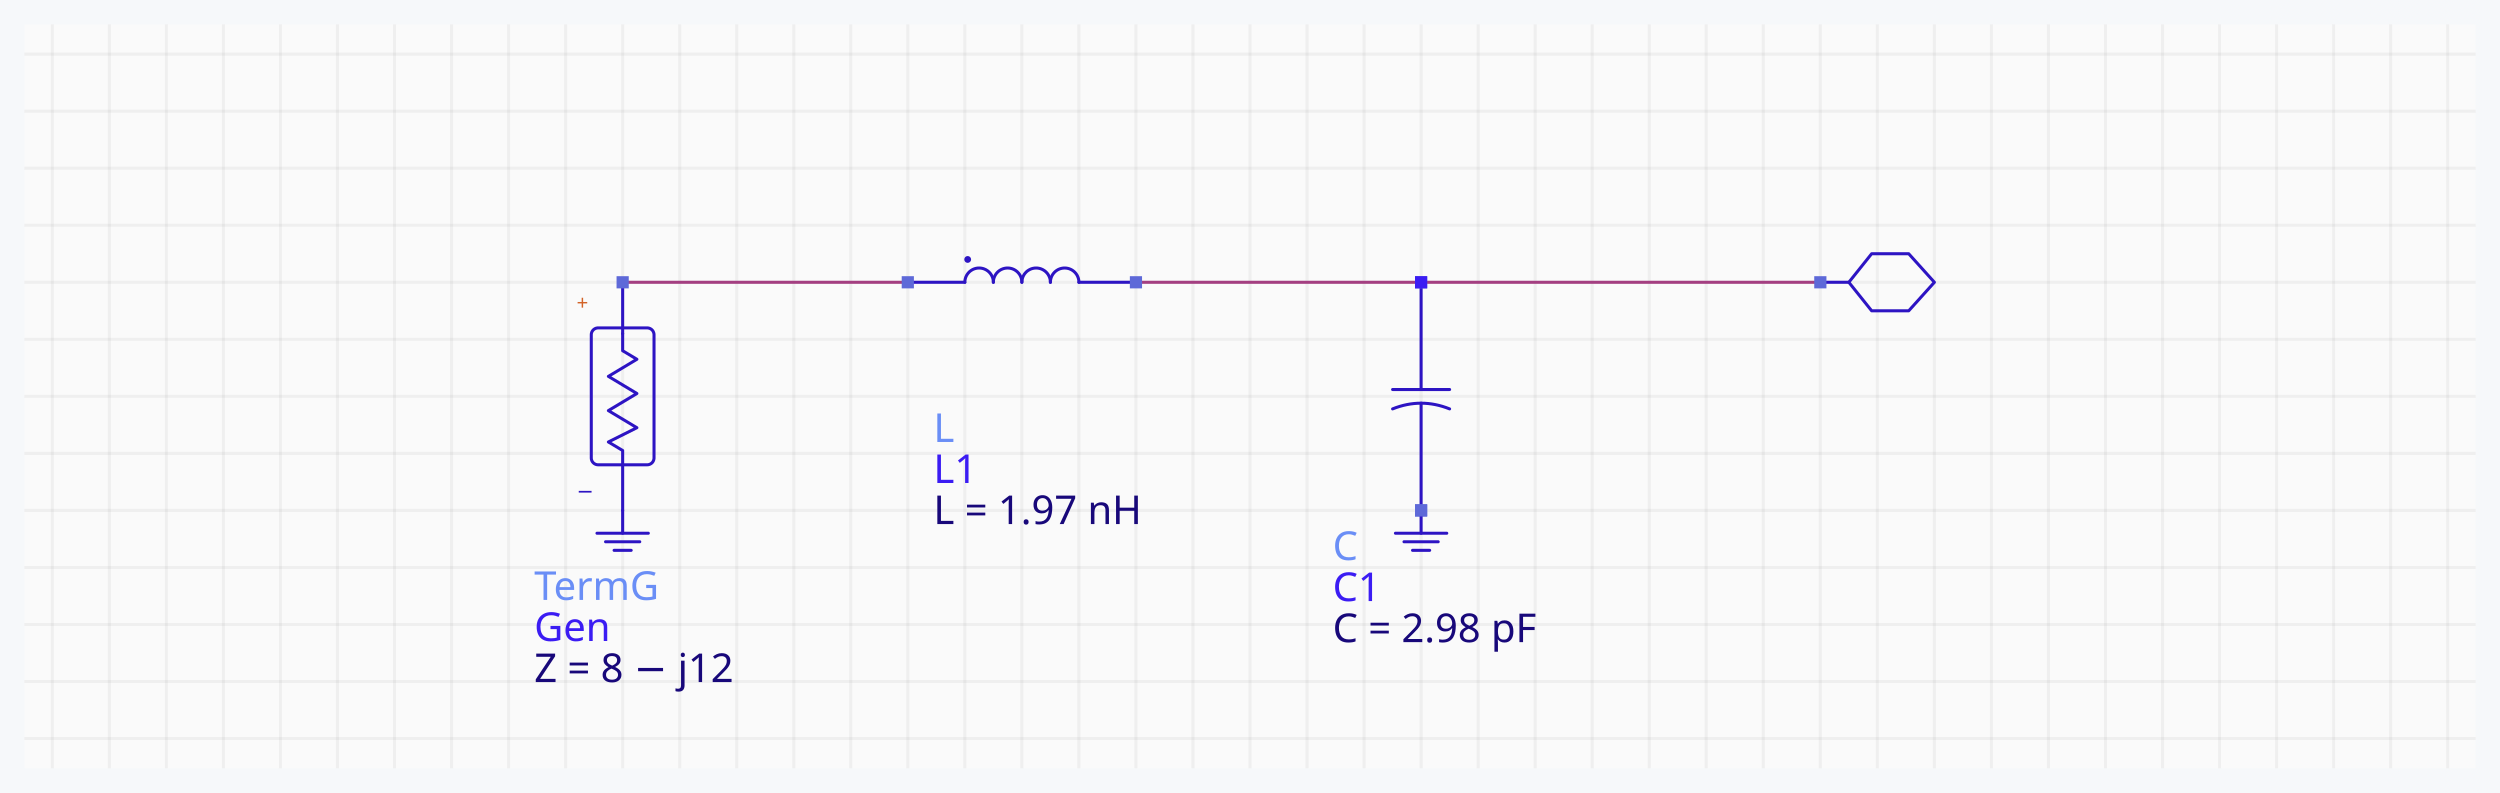
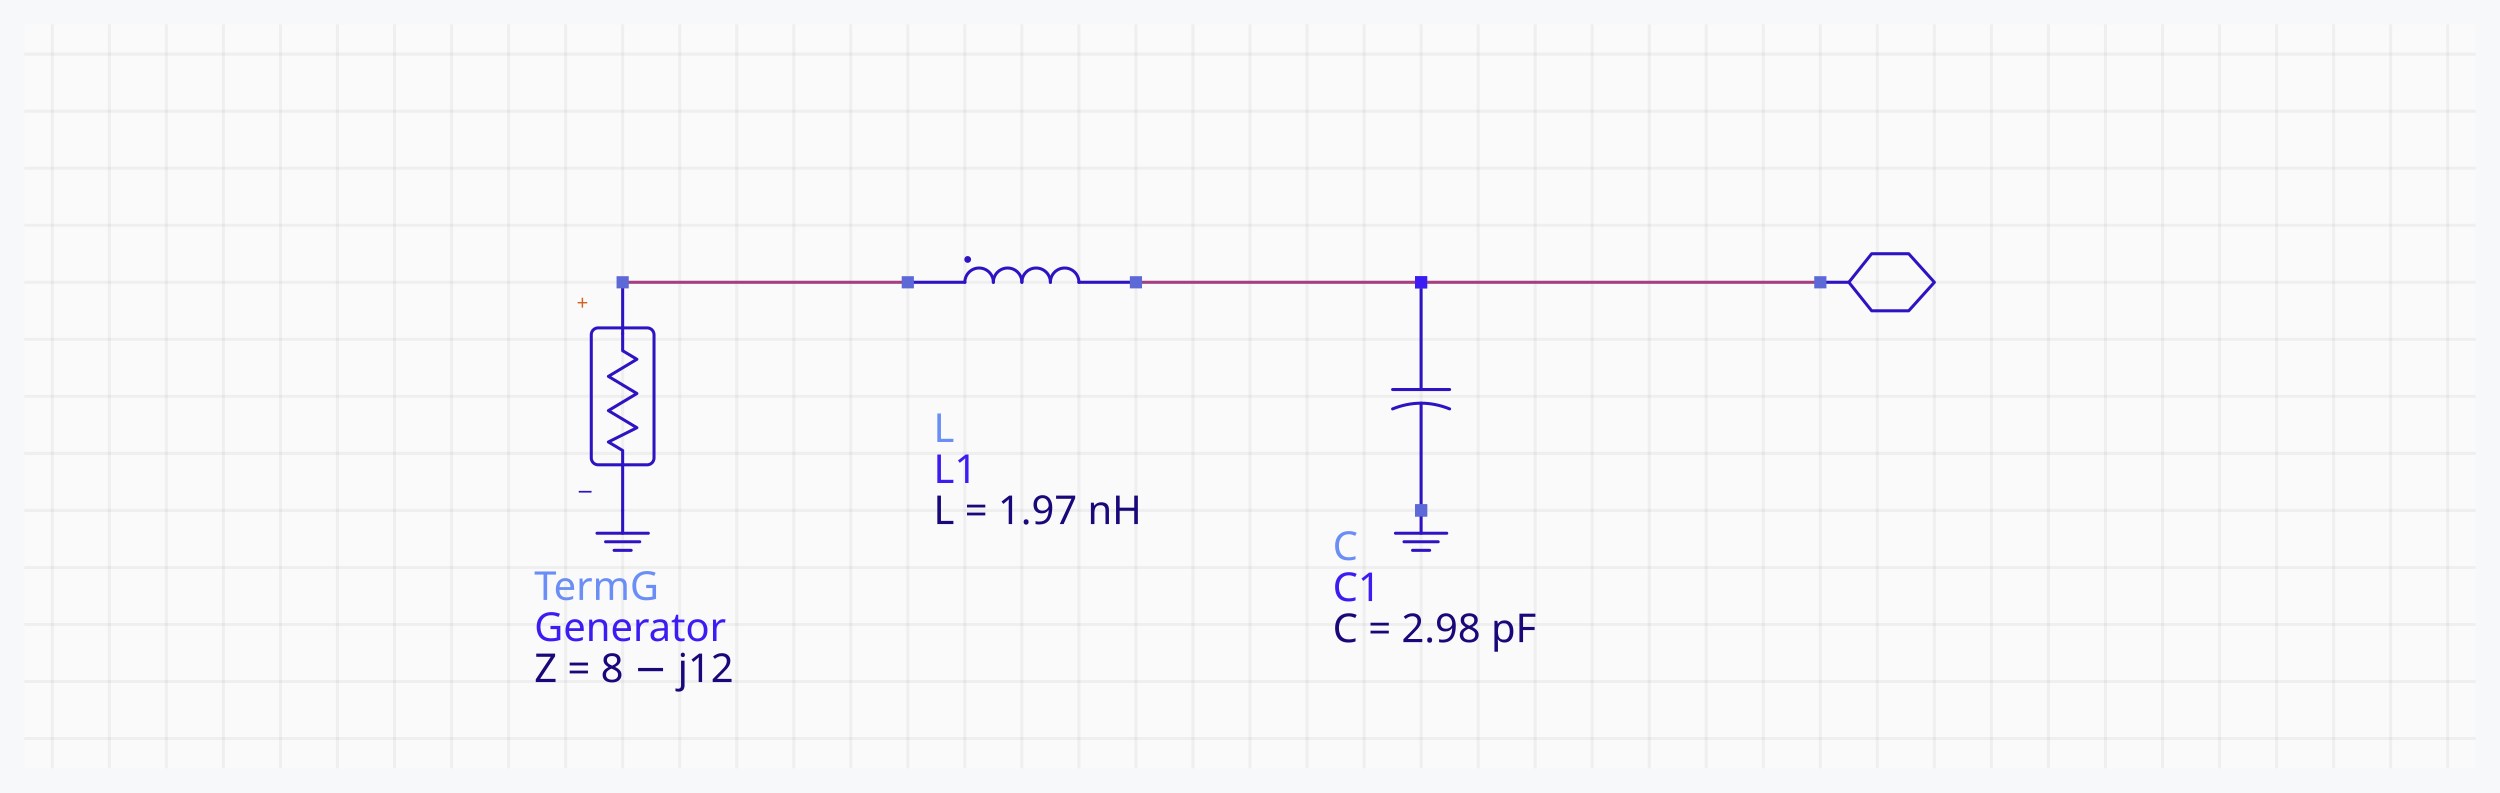
<svg xmlns="http://www.w3.org/2000/svg" width="820" height="260" viewBox="0 0 820 260">
  <rect fill="white" width="820" height="260" />
  <rect fill="#F6F8FA" width="820" height="260" />
  <clipPath id="smith-network-strip_cl_0">
    <rect x="8" y="8" width="804" height="244" />
  </clipPath>
  <g clip-path="url(#smith-network-strip_cl_0)">
    <rect fill="#FAFAFA" transform="translate(8 8)" width="820" height="260" />
    <path fill="none" stroke="#AAA" stroke-width="1" stroke-miterlimit="4" stroke-opacity="0.137" transform="translate(8 8)" d="M9.16 0L9.16 244" />
    <path fill="none" stroke="#AAA" stroke-width="1" stroke-miterlimit="4" stroke-opacity="0.137" transform="translate(8 8)" d="M27.87 0L27.87 244" />
    <path fill="none" stroke="#AAA" stroke-width="1" stroke-miterlimit="4" stroke-opacity="0.137" transform="translate(8 8)" d="M46.57 0L46.57 244" />
    <path fill="none" stroke="#AAA" stroke-width="1" stroke-miterlimit="4" stroke-opacity="0.137" transform="translate(8 8)" d="M65.28 0L65.28 244" />
    <path fill="none" stroke="#AAA" stroke-width="1" stroke-miterlimit="4" stroke-opacity="0.137" transform="translate(8 8)" d="M83.99 0L83.99 244" />
    <path fill="none" stroke="#AAA" stroke-width="1" stroke-miterlimit="4" stroke-opacity="0.137" transform="translate(8 8)" d="M102.69 0L102.69 244" />
    <path fill="none" stroke="#AAA" stroke-width="1" stroke-miterlimit="4" stroke-opacity="0.137" transform="translate(8 8)" d="M121.4 0L121.4 244" />
    <path fill="none" stroke="#AAA" stroke-width="1" stroke-miterlimit="4" stroke-opacity="0.137" transform="translate(8 8)" d="M140.11 0L140.11 244" />
    <path fill="none" stroke="#AAA" stroke-width="1" stroke-miterlimit="4" stroke-opacity="0.137" transform="translate(8 8)" d="M158.81 0L158.81 244" />
    <path fill="none" stroke="#AAA" stroke-width="1" stroke-miterlimit="4" stroke-opacity="0.137" transform="translate(8 8)" d="M177.52 0L177.52 244" />
    <path fill="none" stroke="#AAA" stroke-width="1" stroke-miterlimit="4" stroke-opacity="0.137" transform="translate(8 8)" d="M196.23 0L196.23 244" />
    <path fill="none" stroke="#AAA" stroke-width="1" stroke-miterlimit="4" stroke-opacity="0.137" transform="translate(8 8)" d="M214.93 0L214.93 244" />
    <path fill="none" stroke="#AAA" stroke-width="1" stroke-miterlimit="4" stroke-opacity="0.137" transform="translate(8 8)" d="M233.64 0L233.64 244" />
    <path fill="none" stroke="#AAA" stroke-width="1" stroke-miterlimit="4" stroke-opacity="0.137" transform="translate(8 8)" d="M252.35 0L252.35 244" />
    <path fill="none" stroke="#AAA" stroke-width="1" stroke-miterlimit="4" stroke-opacity="0.137" transform="translate(8 8)" d="M271.05 0L271.05 244" />
    <path fill="none" stroke="#AAA" stroke-width="1" stroke-miterlimit="4" stroke-opacity="0.137" transform="translate(8 8)" d="M289.76 0L289.76 244" />
    <path fill="none" stroke="#AAA" stroke-width="1" stroke-miterlimit="4" stroke-opacity="0.137" transform="translate(8 8)" d="M308.47 0L308.47 244" />
    <path fill="none" stroke="#AAA" stroke-width="1" stroke-miterlimit="4" stroke-opacity="0.137" transform="translate(8 8)" d="M327.17 0L327.17 244" />
    <path fill="none" stroke="#AAA" stroke-width="1" stroke-miterlimit="4" stroke-opacity="0.137" transform="translate(8 8)" d="M345.88 0L345.88 244" />
    <path fill="none" stroke="#AAA" stroke-width="1" stroke-miterlimit="4" stroke-opacity="0.137" transform="translate(8 8)" d="M364.59 0L364.59 244" />
    <path fill="none" stroke="#AAA" stroke-width="1" stroke-miterlimit="4" stroke-opacity="0.137" transform="translate(8 8)" d="M383.29 0L383.29 244" />
    <path fill="none" stroke="#AAA" stroke-width="1" stroke-miterlimit="4" stroke-opacity="0.137" transform="translate(8 8)" d="M402 0L402 244" />
    <path fill="none" stroke="#AAA" stroke-width="1" stroke-miterlimit="4" stroke-opacity="0.137" transform="translate(8 8)" d="M420.71 0L420.71 244" />
    <path fill="none" stroke="#AAA" stroke-width="1" stroke-miterlimit="4" stroke-opacity="0.137" transform="translate(8 8)" d="M439.41 0L439.41 244" />
    <path fill="none" stroke="#AAA" stroke-width="1" stroke-miterlimit="4" stroke-opacity="0.137" transform="translate(8 8)" d="M458.12 0L458.12 244" />
    <path fill="none" stroke="#AAA" stroke-width="1" stroke-miterlimit="4" stroke-opacity="0.137" transform="translate(8 8)" d="M476.83 0L476.83 244" />
    <path fill="none" stroke="#AAA" stroke-width="1" stroke-miterlimit="4" stroke-opacity="0.137" transform="translate(8 8)" d="M495.53 0L495.53 244" />
    <path fill="none" stroke="#AAA" stroke-width="1" stroke-miterlimit="4" stroke-opacity="0.137" transform="translate(8 8)" d="M514.24 0L514.24 244" />
    <path fill="none" stroke="#AAA" stroke-width="1" stroke-miterlimit="4" stroke-opacity="0.137" transform="translate(8 8)" d="M532.95 0L532.95 244" />
    <path fill="none" stroke="#AAA" stroke-width="1" stroke-miterlimit="4" stroke-opacity="0.137" transform="translate(8 8)" d="M551.65 0L551.65 244" />
    <path fill="none" stroke="#AAA" stroke-width="1" stroke-miterlimit="4" stroke-opacity="0.137" transform="translate(8 8)" d="M570.36 0L570.36 244" />
    <path fill="none" stroke="#AAA" stroke-width="1" stroke-miterlimit="4" stroke-opacity="0.137" transform="translate(8 8)" d="M589.07 0L589.07 244" />
    <path fill="none" stroke="#AAA" stroke-width="1" stroke-miterlimit="4" stroke-opacity="0.137" transform="translate(8 8)" d="M607.77 0L607.77 244" />
    <path fill="none" stroke="#AAA" stroke-width="1" stroke-miterlimit="4" stroke-opacity="0.137" transform="translate(8 8)" d="M626.48 0L626.48 244" />
    <path fill="none" stroke="#AAA" stroke-width="1" stroke-miterlimit="4" stroke-opacity="0.137" transform="translate(8 8)" d="M645.19 0L645.19 244" />
    <path fill="none" stroke="#AAA" stroke-width="1" stroke-miterlimit="4" stroke-opacity="0.137" transform="translate(8 8)" d="M663.89 0L663.89 244" />
    <path fill="none" stroke="#AAA" stroke-width="1" stroke-miterlimit="4" stroke-opacity="0.137" transform="translate(8 8)" d="M682.6 0L682.6 244" />
    <path fill="none" stroke="#AAA" stroke-width="1" stroke-miterlimit="4" stroke-opacity="0.137" transform="translate(8 8)" d="M701.31 0L701.31 244" />
    <path fill="none" stroke="#AAA" stroke-width="1" stroke-miterlimit="4" stroke-opacity="0.137" transform="translate(8 8)" d="M720.01 0L720.01 244" />
    <path fill="none" stroke="#AAA" stroke-width="1" stroke-miterlimit="4" stroke-opacity="0.137" transform="translate(8 8)" d="M738.72 0L738.72 244" />
    <path fill="none" stroke="#AAA" stroke-width="1" stroke-miterlimit="4" stroke-opacity="0.137" transform="translate(8 8)" d="M757.43 0L757.43 244" />
    <path fill="none" stroke="#AAA" stroke-width="1" stroke-miterlimit="4" stroke-opacity="0.137" transform="translate(8 8)" d="M776.13 0L776.13 244" />
    <path fill="none" stroke="#AAA" stroke-width="1" stroke-miterlimit="4" stroke-opacity="0.137" transform="translate(8 8)" d="M794.84 0L794.84 244" />
    <path fill="none" stroke="#AAA" stroke-width="1" stroke-miterlimit="4" stroke-opacity="0.137" transform="translate(8 8)" d="M0 9.76L804 9.76" />
    <path fill="none" stroke="#AAA" stroke-width="1" stroke-miterlimit="4" stroke-opacity="0.137" transform="translate(8 8)" d="M0 28.47L804 28.47" />
    <path fill="none" stroke="#AAA" stroke-width="1" stroke-miterlimit="4" stroke-opacity="0.137" transform="translate(8 8)" d="M0 47.17L804 47.17" />
    <path fill="none" stroke="#AAA" stroke-width="1" stroke-miterlimit="4" stroke-opacity="0.137" transform="translate(8 8)" d="M0 65.88L804 65.88" />
    <path fill="none" stroke="#AAA" stroke-width="1" stroke-miterlimit="4" stroke-opacity="0.137" transform="translate(8 8)" d="M0 84.59L804 84.59" />
    <path fill="none" stroke="#AAA" stroke-width="1" stroke-miterlimit="4" stroke-opacity="0.137" transform="translate(8 8)" d="M0 103.29L804 103.29" />
    <path fill="none" stroke="#AAA" stroke-width="1" stroke-miterlimit="4" stroke-opacity="0.137" transform="translate(8 8)" d="M0 122L804 122" />
    <path fill="none" stroke="#AAA" stroke-width="1" stroke-miterlimit="4" stroke-opacity="0.137" transform="translate(8 8)" d="M0 140.71L804 140.71" />
    <path fill="none" stroke="#AAA" stroke-width="1" stroke-miterlimit="4" stroke-opacity="0.137" transform="translate(8 8)" d="M0 159.41L804 159.41" />
    <path fill="none" stroke="#AAA" stroke-width="1" stroke-miterlimit="4" stroke-opacity="0.137" transform="translate(8 8)" d="M0 178.12L804 178.12" />
    <path fill="none" stroke="#AAA" stroke-width="1" stroke-miterlimit="4" stroke-opacity="0.137" transform="translate(8 8)" d="M0 196.83L804 196.83" />
    <path fill="none" stroke="#AAA" stroke-width="1" stroke-miterlimit="4" stroke-opacity="0.137" transform="translate(8 8)" d="M0 215.53L804 215.53" />
    <path fill="none" stroke="#AAA" stroke-width="1" stroke-miterlimit="4" stroke-opacity="0.137" transform="translate(8 8)" d="M0 234.24L804 234.24" />
    <path fill="none" stroke="#A43F81" stroke-width="1" stroke-miterlimit="4" transform="translate(8 8)" d="M196.23 84.59L289.76 84.59" />
    <path fill="none" stroke="#A43F81" stroke-width="1" stroke-miterlimit="4" transform="translate(8 8)" d="M364.59 84.59L589.07 84.59" />
    <path fill="none" stroke="#2D14C3" stroke-width="1" stroke-linecap="round" stroke-linejoin="round" transform="translate(8 8)" d="M196.23 84.59L196.23 101.42" />
    <path fill="none" stroke="#2D14C3" stroke-width="1" stroke-linecap="round" stroke-linejoin="round" transform="translate(8 8)" d="M185.94 142.2L185.94 101.8Q185.94 101.69 185.95 101.58Q185.96 101.47 185.98 101.36Q186 101.25 186.04 101.15Q186.07 101.04 186.11 100.94Q186.15 100.84 186.2 100.74Q186.26 100.64 186.32 100.55Q186.38 100.46 186.45 100.37Q186.52 100.29 186.6 100.21Q186.67 100.13 186.76 100.06Q186.84 99.99 186.94 99.93Q187.03 99.87 187.13 99.82Q187.22 99.77 187.32 99.72Q187.43 99.68 187.53 99.65Q187.64 99.62 187.75 99.6Q187.85 99.57 187.96 99.56Q188.07 99.55 188.18 99.55L204.27 99.55Q204.38 99.55 204.49 99.56Q204.6 99.57 204.71 99.6Q204.82 99.62 204.92 99.65Q205.03 99.68 205.13 99.72Q205.23 99.77 205.33 99.82Q205.43 99.87 205.52 99.93Q205.61 99.99 205.7 100.06Q205.78 100.13 205.86 100.21Q205.94 100.29 206.01 100.37Q206.08 100.46 206.14 100.55Q206.2 100.64 206.25 100.74Q206.3 100.84 206.34 100.94Q206.39 101.04 206.42 101.15Q206.45 101.25 206.47 101.36Q206.49 101.47 206.51 101.58Q206.52 101.69 206.52 101.8L206.52 142.2Q206.52 142.31 206.51 142.42Q206.49 142.53 206.47 142.64Q206.45 142.75 206.42 142.85Q206.39 142.96 206.34 143.06Q206.3 143.16 206.25 143.26Q206.2 143.36 206.14 143.45Q206.08 143.54 206.01 143.63Q205.94 143.71 205.86 143.79Q205.78 143.87 205.7 143.94Q205.61 144.01 205.52 144.07Q205.43 144.13 205.33 144.18Q205.23 144.24 205.13 144.28Q205.03 144.32 204.92 144.35Q204.82 144.38 204.71 144.41Q204.6 144.43 204.49 144.44Q204.38 144.45 204.27 144.45L188.18 144.45Q188.07 144.45 187.96 144.44Q187.85 144.43 187.75 144.41Q187.64 144.38 187.53 144.35Q187.43 144.32 187.32 144.28Q187.22 144.24 187.13 144.18Q187.03 144.13 186.94 144.07Q186.84 144.01 186.76 143.94Q186.67 143.87 186.6 143.79Q186.52 143.71 186.45 143.63Q186.38 143.54 186.32 143.45Q186.26 143.36 186.2 143.26Q186.15 143.16 186.11 143.06Q186.07 142.96 186.04 142.85Q186 142.75 185.98 142.64Q185.96 142.53 185.95 142.42Q185.94 142.31 185.94 142.2Z" />
    <path fill="none" stroke="#2D14C3" stroke-width="1" stroke-linecap="round" stroke-linejoin="round" transform="translate(8 8)" d="M196.23 101.42L196.23 107.04L200.9 109.84L191.55 115.45L200.9 121.07L191.55 126.68L200.9 132.29L191.55 136.97L196.23 139.77L196.23 144.45" />
    <path fill="none" stroke="#2D14C3" stroke-width="1" stroke-linecap="round" stroke-linejoin="round" transform="translate(8 8)" d="M196.23 144.45L196.23 159.41" />
    <text fill="#D26328" transform="translate(191.13 99.13)" font-size="6.73" font-family="IBM Plex Sans" x="-2.02" y="2.53">
						+
				</text>
    <text fill="#2D14C3" transform="translate(191.13 160.87)" font-size="6.73" font-family="IBM Plex Sans" x="-2.02" y="2.53">
						−
				</text>
    <path fill="none" stroke="#2D14C3" stroke-width="1" stroke-linecap="round" stroke-linejoin="round" transform="translate(8 8)" d="M196.23 159.41L196.23 166.9" />
    <path fill="none" stroke="#2D14C3" stroke-width="1" stroke-linecap="round" stroke-linejoin="round" transform="translate(8 8)" d="M187.81 166.9L204.65 166.9" />
    <path fill="none" stroke="#2D14C3" stroke-width="1" stroke-linecap="round" stroke-linejoin="round" transform="translate(8 8)" d="M190.62 169.7L201.84 169.7" />
    <path fill="none" stroke="#2D14C3" stroke-width="1" stroke-linecap="round" stroke-linejoin="round" transform="translate(8 8)" d="M193.42 172.51L199.03 172.51" />
    <rect fill="#5E69D8" transform="translate(8 8)" x="194.23" y="82.59" width="4" height="4" />
    <text fill="#6A8EF6" transform="translate(8 8)" font-size="13.09" font-family="IBM Plex Sans" x="167.23, 174.72, 181.91, 186.72, 198.15" y="188.78">
						TermG
				</text>
-     <text fill="#3B1CF3" transform="translate(8 8)" font-size="13.09" font-family="IBM Plex Sans" x="167.23, 176.33, 183.52" y="202.25">
- 						Gen
+     <text fill="#3B1CF3" transform="translate(8 8)" font-size="13.09" font-family="IBM Plex Sans" x="167.23, 176.33, 183.52, 190.96, 198.15, 202.95, 209.95, 214.54, 221.88" y="202.25">
+ 						Generator
				</text>
    <text fill="#18087A" transform="translate(8 8)" font-size="13.09" font-family="IBM Plex Sans" x="167.23, 174.83, 177.92, 185.77, 188.86, 196.72, 199.81, 207.67, 210.76, 214.03, 221.89" y="215.72">
						Z = 8 − j12
				</text>
    <path fill="none" stroke="#2D14C3" stroke-width="1" stroke-linecap="round" stroke-linejoin="round" transform="translate(8 8)" d="M289.76 84.59L308.47 84.59" />
    <path fill="none" stroke="#2D14C3" stroke-width="1" stroke-linecap="round" stroke-linejoin="round" transform="translate(8 8)" d="M308.47 84.59Q308.47 84.47 308.47 84.36Q308.48 84.24 308.49 84.13Q308.5 84.01 308.52 83.9Q308.53 83.79 308.56 83.67Q308.58 83.56 308.61 83.45Q308.64 83.34 308.67 83.23Q308.7 83.12 308.74 83.01Q308.78 82.9 308.82 82.8Q308.87 82.69 308.92 82.59Q308.96 82.48 309.02 82.38Q309.07 82.28 309.13 82.18Q309.19 82.08 309.26 81.99Q309.32 81.89 309.39 81.8Q309.46 81.71 309.53 81.62Q309.6 81.53 309.68 81.45Q309.76 81.36 309.84 81.28Q309.92 81.2 310 81.12Q310.09 81.04 310.18 80.97Q310.27 80.9 310.36 80.83Q310.45 80.76 310.55 80.7Q310.64 80.63 310.74 80.58Q310.84 80.52 310.94 80.46Q311.04 80.41 311.14 80.36Q311.25 80.31 311.35 80.27Q311.46 80.22 311.57 80.18Q311.68 80.14 311.79 80.11Q311.9 80.08 312.01 80.05Q312.12 80.02 312.23 80Q312.34 79.98 312.46 79.96Q312.57 79.94 312.69 79.93Q312.8 79.92 312.91 79.92Q313.03 79.91 313.14 79.91Q313.26 79.91 313.37 79.92Q313.49 79.92 313.6 79.93Q313.72 79.94 313.83 79.96Q313.94 79.98 314.06 80Q314.17 80.02 314.28 80.05Q314.39 80.08 314.5 80.11Q314.61 80.14 314.72 80.18Q314.83 80.22 314.93 80.27Q315.04 80.31 315.14 80.36Q315.25 80.41 315.35 80.46Q315.45 80.52 315.55 80.58Q315.65 80.63 315.74 80.7Q315.84 80.76 315.93 80.83Q316.02 80.9 316.11 80.97Q316.2 81.04 316.28 81.12Q316.37 81.2 316.45 81.28Q316.53 81.36 316.61 81.45Q316.69 81.53 316.76 81.62Q316.83 81.71 316.9 81.8Q316.97 81.89 317.03 81.99Q317.1 82.08 317.15 82.18Q317.21 82.28 317.27 82.38Q317.32 82.48 317.37 82.59Q317.42 82.69 317.46 82.8Q317.51 82.9 317.55 83.01Q317.58 83.12 317.62 83.23Q317.65 83.34 317.68 83.45Q317.71 83.56 317.73 83.67Q317.75 83.79 317.77 83.9Q317.79 84.01 317.8 84.13Q317.81 84.24 317.81 84.36Q317.82 84.47 317.82 84.59" />
    <path fill="none" stroke="#2D14C3" stroke-width="1" stroke-linecap="round" stroke-linejoin="round" transform="translate(8 8)" d="M317.82 84.59Q317.82 84.47 317.83 84.36Q317.83 84.24 317.84 84.13Q317.85 84.01 317.87 83.9Q317.89 83.79 317.91 83.67Q317.93 83.56 317.96 83.45Q317.99 83.34 318.02 83.23Q318.06 83.12 318.09 83.01Q318.13 82.9 318.18 82.8Q318.22 82.69 318.27 82.59Q318.32 82.48 318.37 82.38Q318.43 82.28 318.49 82.18Q318.54 82.08 318.61 81.99Q318.67 81.89 318.74 81.8Q318.81 81.71 318.88 81.62Q318.95 81.53 319.03 81.45Q319.11 81.36 319.19 81.28Q319.27 81.2 319.36 81.12Q319.44 81.04 319.53 80.97Q319.62 80.9 319.71 80.83Q319.8 80.76 319.9 80.7Q319.99 80.63 320.09 80.58Q320.19 80.52 320.29 80.46Q320.39 80.41 320.5 80.36Q320.6 80.31 320.71 80.27Q320.81 80.22 320.92 80.18Q321.03 80.14 321.14 80.11Q321.25 80.08 321.36 80.05Q321.47 80.02 321.58 80Q321.7 79.98 321.81 79.96Q321.92 79.94 322.04 79.93Q322.15 79.92 322.27 79.92Q322.38 79.91 322.5 79.91Q322.61 79.91 322.73 79.92Q322.84 79.92 322.96 79.93Q323.07 79.94 323.18 79.96Q323.3 79.98 323.41 80Q323.52 80.02 323.63 80.05Q323.74 80.08 323.85 80.11Q323.96 80.14 324.07 80.18Q324.18 80.22 324.29 80.27Q324.39 80.31 324.5 80.36Q324.6 80.41 324.7 80.46Q324.8 80.52 324.9 80.58Q325 80.63 325.1 80.7Q325.19 80.76 325.28 80.83Q325.38 80.9 325.46 80.97Q325.55 81.04 325.64 81.12Q325.72 81.2 325.8 81.28Q325.89 81.36 325.96 81.45Q326.04 81.53 326.11 81.62Q326.19 81.71 326.25 81.8Q326.32 81.89 326.39 81.99Q326.45 82.08 326.51 82.18Q326.57 82.28 326.62 82.38Q326.68 82.48 326.72 82.59Q326.77 82.69 326.82 82.8Q326.86 82.9 326.9 83.01Q326.94 83.12 326.97 83.23Q327.01 83.34 327.03 83.45Q327.06 83.56 327.08 83.67Q327.11 83.79 327.12 83.9Q327.14 84.01 327.15 84.13Q327.16 84.24 327.17 84.36Q327.17 84.47 327.17 84.59" />
    <path fill="none" stroke="#2D14C3" stroke-width="1" stroke-linecap="round" stroke-linejoin="round" transform="translate(8 8)" d="M327.17 84.59Q327.17 84.47 327.18 84.36Q327.19 84.24 327.2 84.13Q327.21 84.01 327.22 83.9Q327.24 83.79 327.26 83.67Q327.29 83.56 327.31 83.45Q327.34 83.34 327.38 83.23Q327.41 83.12 327.45 83.01Q327.49 82.9 327.53 82.8Q327.57 82.69 327.62 82.59Q327.67 82.48 327.73 82.38Q327.78 82.28 327.84 82.18Q327.9 82.08 327.96 81.99Q328.03 81.89 328.09 81.8Q328.16 81.71 328.24 81.62Q328.31 81.53 328.39 81.45Q328.46 81.36 328.54 81.28Q328.62 81.2 328.71 81.12Q328.79 81.04 328.88 80.97Q328.97 80.9 329.06 80.83Q329.16 80.76 329.25 80.7Q329.35 80.63 329.45 80.58Q329.54 80.52 329.65 80.46Q329.75 80.41 329.85 80.36Q329.95 80.31 330.06 80.27Q330.17 80.22 330.27 80.18Q330.38 80.14 330.49 80.11Q330.6 80.08 330.71 80.05Q330.83 80.02 330.94 80Q331.05 79.98 331.16 79.96Q331.28 79.94 331.39 79.93Q331.51 79.92 331.62 79.92Q331.74 79.91 331.85 79.91Q331.97 79.91 332.08 79.92Q332.19 79.92 332.31 79.93Q332.42 79.94 332.54 79.96Q332.65 79.98 332.76 80Q332.88 80.02 332.99 80.05Q333.1 80.08 333.21 80.11Q333.32 80.14 333.43 80.18Q333.53 80.22 333.64 80.27Q333.75 80.31 333.85 80.36Q333.95 80.41 334.06 80.46Q334.16 80.52 334.25 80.58Q334.35 80.63 334.45 80.7Q334.54 80.76 334.64 80.83Q334.73 80.9 334.82 80.97Q334.91 81.04 334.99 81.12Q335.08 81.2 335.16 81.28Q335.24 81.36 335.32 81.45Q335.39 81.53 335.47 81.62Q335.54 81.71 335.61 81.8Q335.68 81.89 335.74 81.99Q335.8 82.08 335.86 82.18Q335.92 82.28 335.97 82.38Q336.03 82.48 336.08 82.59Q336.13 82.69 336.17 82.8Q336.22 82.9 336.25 83.01Q336.29 83.12 336.33 83.23Q336.36 83.34 336.39 83.45Q336.41 83.56 336.44 83.67Q336.46 83.79 336.48 83.9Q336.49 84.01 336.5 84.13Q336.52 84.24 336.52 84.36Q336.53 84.47 336.53 84.59" />
    <path fill="none" stroke="#2D14C3" stroke-width="1" stroke-linecap="round" stroke-linejoin="round" transform="translate(8 8)" d="M336.53 84.59Q336.53 84.47 336.53 84.36Q336.54 84.24 336.55 84.13Q336.56 84.01 336.58 83.9Q336.59 83.79 336.62 83.67Q336.64 83.56 336.67 83.45Q336.7 83.34 336.73 83.23Q336.76 83.12 336.8 83.01Q336.84 82.9 336.88 82.8Q336.93 82.69 336.98 82.59Q337.03 82.48 337.08 82.38Q337.13 82.28 337.19 82.18Q337.25 82.08 337.32 81.99Q337.38 81.89 337.45 81.8Q337.52 81.71 337.59 81.62Q337.66 81.53 337.74 81.45Q337.82 81.36 337.9 81.28Q337.98 81.2 338.06 81.12Q338.15 81.04 338.24 80.97Q338.33 80.9 338.42 80.83Q338.51 80.76 338.61 80.7Q338.7 80.63 338.8 80.58Q338.9 80.52 339 80.46Q339.1 80.41 339.2 80.36Q339.31 80.31 339.41 80.27Q339.52 80.22 339.63 80.18Q339.74 80.14 339.85 80.11Q339.96 80.08 340.07 80.05Q340.18 80.02 340.29 80Q340.4 79.98 340.52 79.96Q340.63 79.94 340.75 79.93Q340.86 79.92 340.97 79.92Q341.09 79.91 341.2 79.91Q341.32 79.91 341.43 79.92Q341.55 79.92 341.66 79.93Q341.78 79.94 341.89 79.96Q342 79.98 342.12 80Q342.23 80.02 342.34 80.05Q342.45 80.08 342.56 80.11Q342.67 80.14 342.78 80.18Q342.89 80.22 342.99 80.27Q343.1 80.31 343.2 80.36Q343.31 80.41 343.41 80.46Q343.51 80.52 343.61 80.58Q343.71 80.63 343.8 80.7Q343.9 80.76 343.99 80.83Q344.08 80.9 344.17 80.97Q344.26 81.04 344.34 81.12Q344.43 81.2 344.51 81.28Q344.59 81.36 344.67 81.45Q344.75 81.53 344.82 81.62Q344.89 81.71 344.96 81.8Q345.03 81.89 345.09 81.99Q345.16 82.08 345.22 82.18Q345.27 82.28 345.33 82.38Q345.38 82.48 345.43 82.59Q345.48 82.69 345.52 82.8Q345.57 82.9 345.61 83.01Q345.65 83.12 345.68 83.23Q345.71 83.34 345.74 83.45Q345.77 83.56 345.79 83.67Q345.81 83.79 345.83 83.9Q345.85 84.01 345.86 84.13Q345.87 84.24 345.87 84.36Q345.88 84.47 345.88 84.59" />
    <path fill="none" stroke="#2D14C3" stroke-width="1" stroke-linecap="round" stroke-linejoin="round" transform="translate(8 8)" d="M345.88 84.59L364.59 84.59" />
    <ellipse fill="#2D14C3" transform="translate(8 8)" cx="309.4" cy="77.1" rx="1.12" ry="1.12" />
    <rect fill="#5E69D8" transform="translate(8 8)" x="287.76" y="82.59" width="4" height="4" />
    <rect fill="#5E69D8" transform="translate(8 8)" x="362.59" y="82.59" width="4" height="4" />
    <text fill="#6A8EF6" transform="translate(8 8)" font-size="13.09" font-family="IBM Plex Sans" x="298.18" y="136.97">
						L
				</text>
    <text fill="#3B1CF3" transform="translate(8 8)" font-size="13.09" font-family="IBM Plex Sans" x="298.18, 304.74" y="150.43">
						L1
				</text>
    <text fill="#18087A" transform="translate(8 8)" font-size="13.09" font-family="IBM Plex Sans" x="298.18, 304.74, 307.83, 315.69, 318.78, 326.63, 330.19, 338.05, 345.91, 349, 356.44" y="163.9">
						L = 1.97 nH
				</text>
    <path fill="none" stroke="#2D14C3" stroke-width="1" stroke-linecap="round" stroke-linejoin="round" transform="translate(8 8)" d="M458.12 84.59L458.12 119.76" />
    <path fill="none" stroke="#2D14C3" stroke-width="1" stroke-linecap="round" stroke-linejoin="round" transform="translate(8 8)" d="M448.77 119.76L467.47 119.76" />
    <path fill="none" stroke="#2D14C3" stroke-width="1" stroke-linecap="round" stroke-linejoin="round" transform="translate(8 8)" d="M448.77 126.12Q458.12 122.37 467.47 126.12" />
    <path fill="none" stroke="#2D14C3" stroke-width="1" stroke-linecap="round" stroke-linejoin="round" transform="translate(8 8)" d="M458.12 124.25L458.12 159.41" />
    <rect fill="#5E69D8" transform="translate(8 8)" x="456.12" y="82.59" width="4" height="4" />
    <rect fill="#5E69D8" transform="translate(8 8)" x="456.12" y="157.41" width="4" height="4" />
    <text fill="#6A8EF6" transform="translate(8 8)" font-size="13.09" font-family="IBM Plex Sans" x="429.12" y="175.69">
						C
				</text>
    <text fill="#3B1CF3" transform="translate(8 8)" font-size="13.09" font-family="IBM Plex Sans" x="429.12, 437.26" y="189.16">
						C1
				</text>
    <text fill="#18087A" transform="translate(8 8)" font-size="13.09" font-family="IBM Plex Sans" x="429.12, 437.26, 440.35, 448.2, 451.29, 459.15, 462.71, 470.57, 478.43, 481.52, 489.11" y="202.63">
						C = 2.98 pF
				</text>
    <path fill="none" stroke="#2D14C3" stroke-width="1" stroke-linecap="round" stroke-linejoin="round" transform="translate(8 8)" d="M458.12 159.41L458.12 166.9" />
    <path fill="none" stroke="#2D14C3" stroke-width="1" stroke-linecap="round" stroke-linejoin="round" transform="translate(8 8)" d="M449.7 166.9L466.54 166.9" />
    <path fill="none" stroke="#2D14C3" stroke-width="1" stroke-linecap="round" stroke-linejoin="round" transform="translate(8 8)" d="M452.51 169.7L463.73 169.7" />
    <path fill="none" stroke="#2D14C3" stroke-width="1" stroke-linecap="round" stroke-linejoin="round" transform="translate(8 8)" d="M455.31 172.51L460.93 172.51" />
    <rect fill="#5E69D8" transform="translate(8 8)" x="456.12" y="157.41" width="4" height="4" />
    <path fill="none" stroke="#2D14C3" stroke-width="1" stroke-linecap="round" stroke-linejoin="round" transform="translate(8 8)" d="M618.06 93.94L605.9 93.94L598.42 84.59L605.9 75.23L618.06 75.23L626.48 84.59L618.06 93.94Z" />
    <path fill="none" stroke="#2D14C3" stroke-width="1" stroke-linecap="round" stroke-linejoin="round" transform="translate(8 8)" d="M598.42 84.59L589.07 84.59" />
    <rect fill="#5E69D8" transform="translate(8 8)" x="587.07" y="82.59" width="4" height="4" />
    <rect fill="#3B1CF3" transform="translate(8 8)" x="456.12" y="82.59" width="4" height="4" />
  </g>
</svg>
